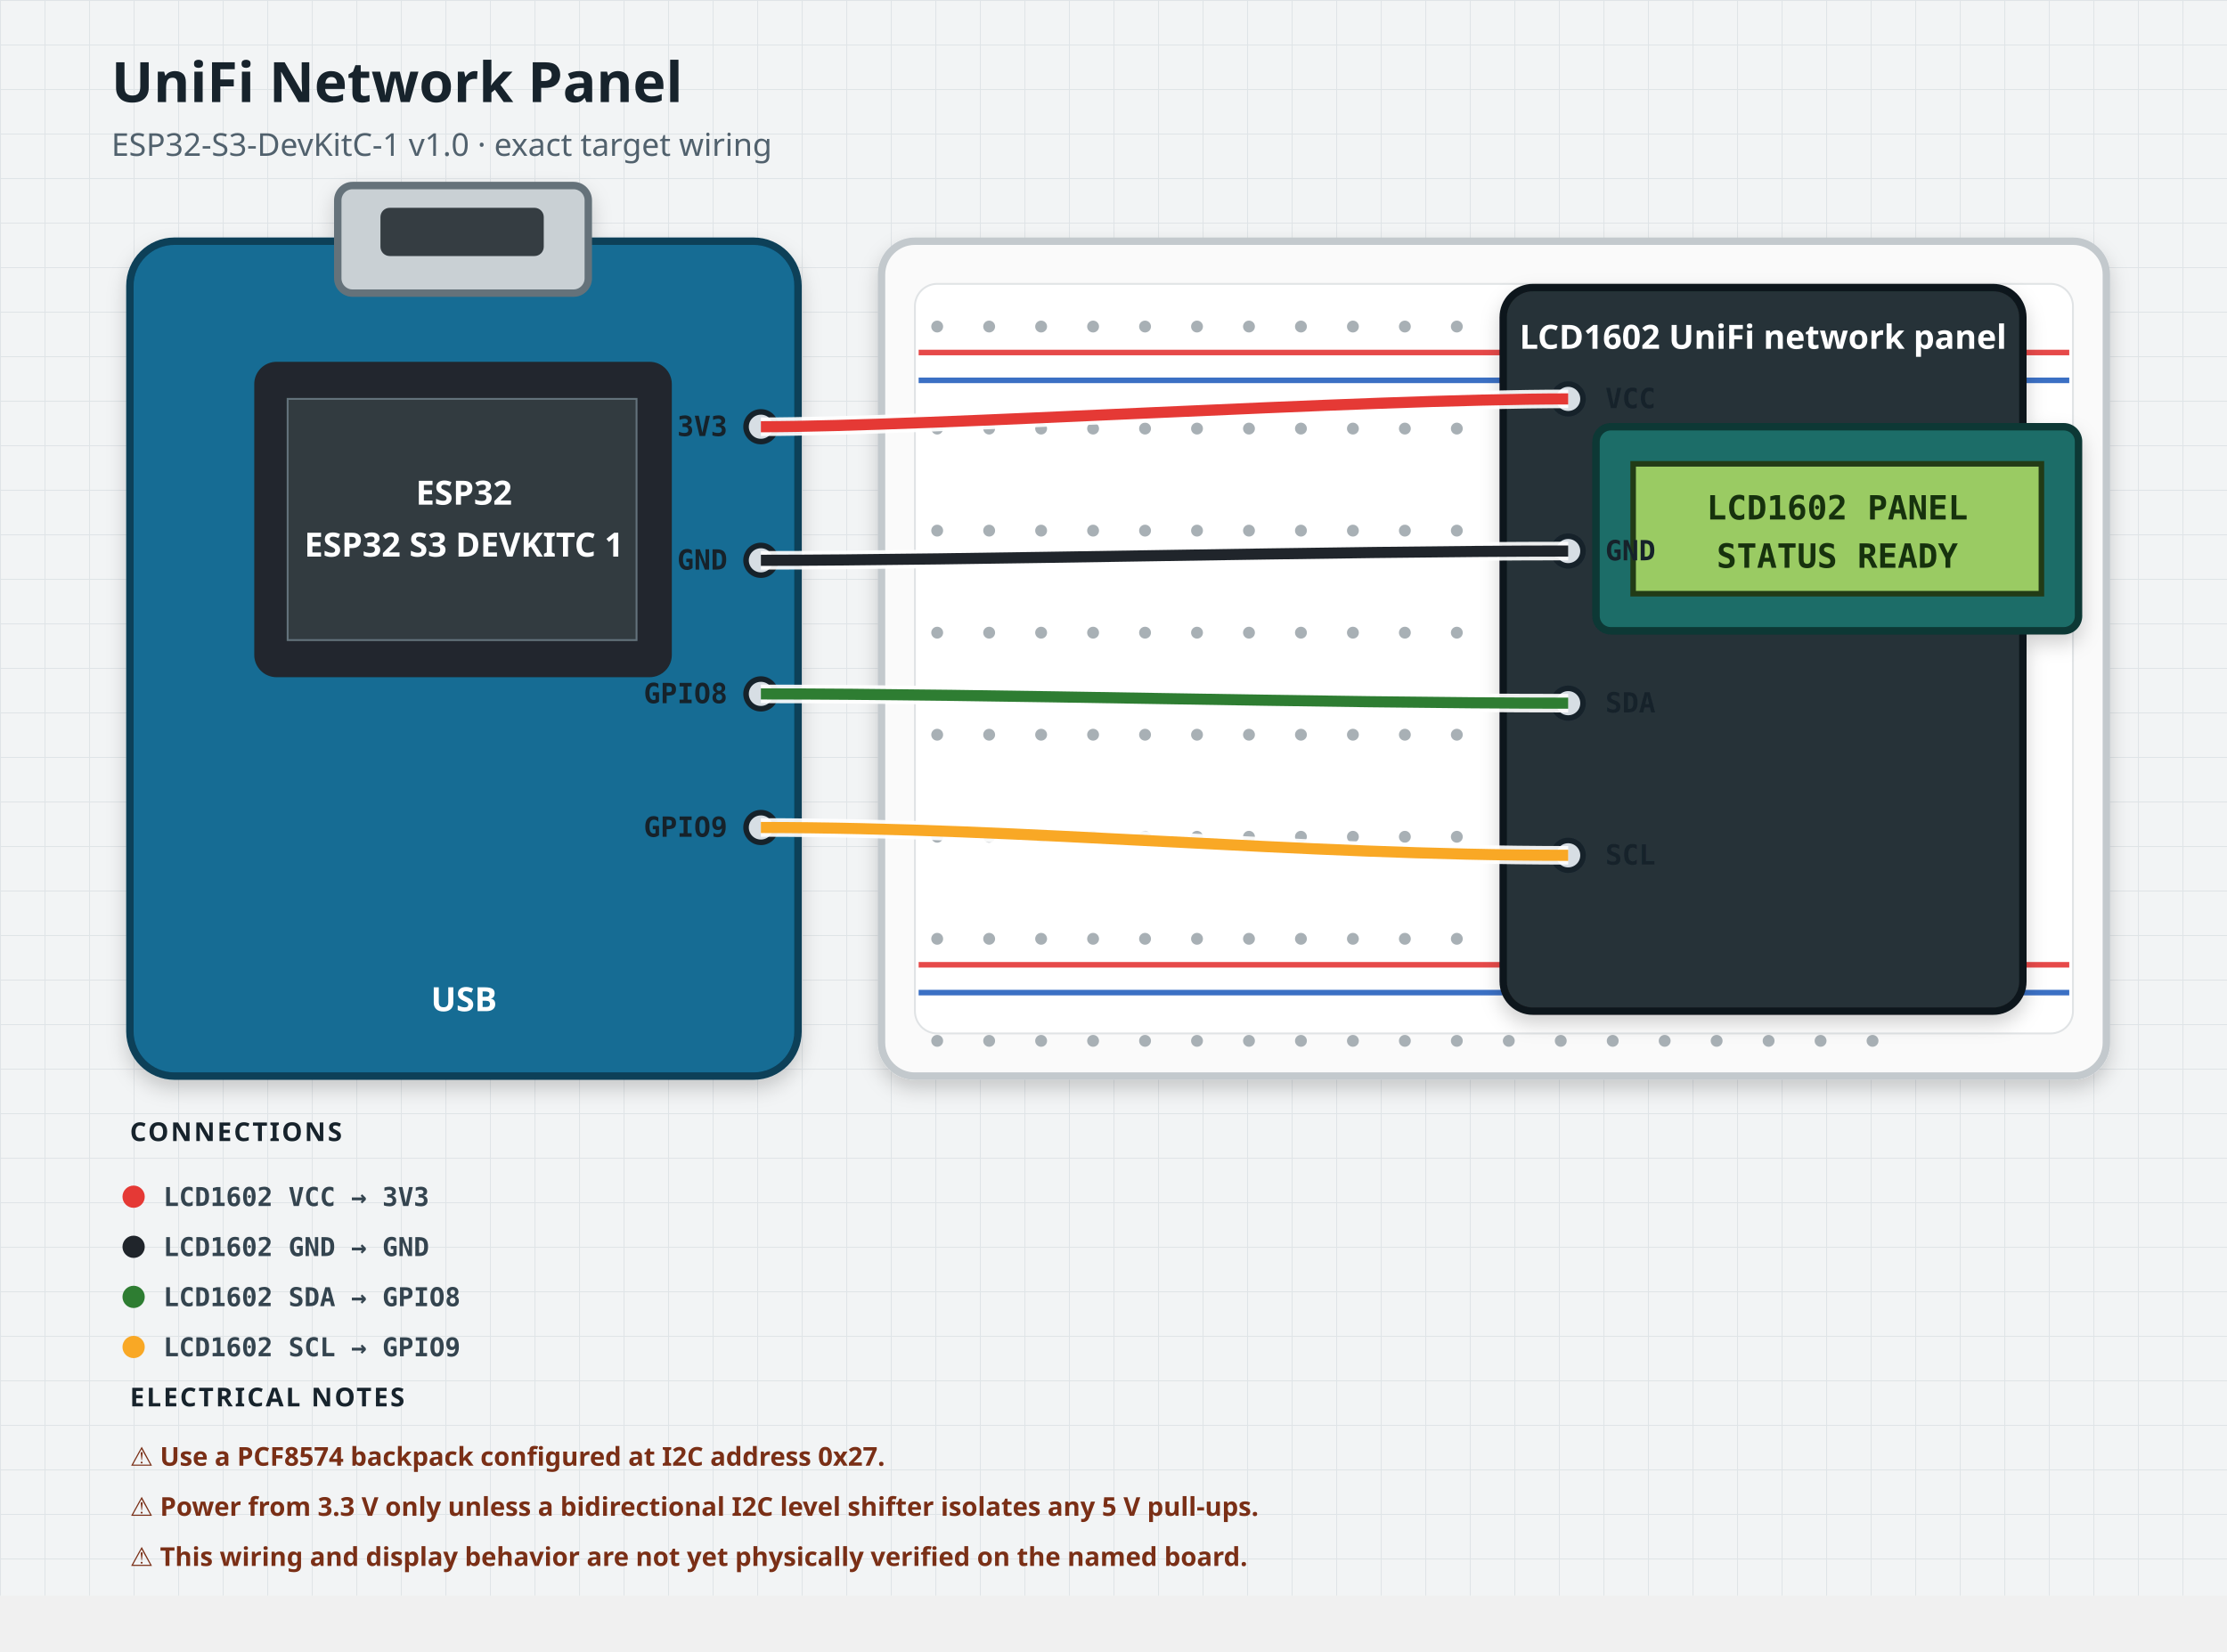
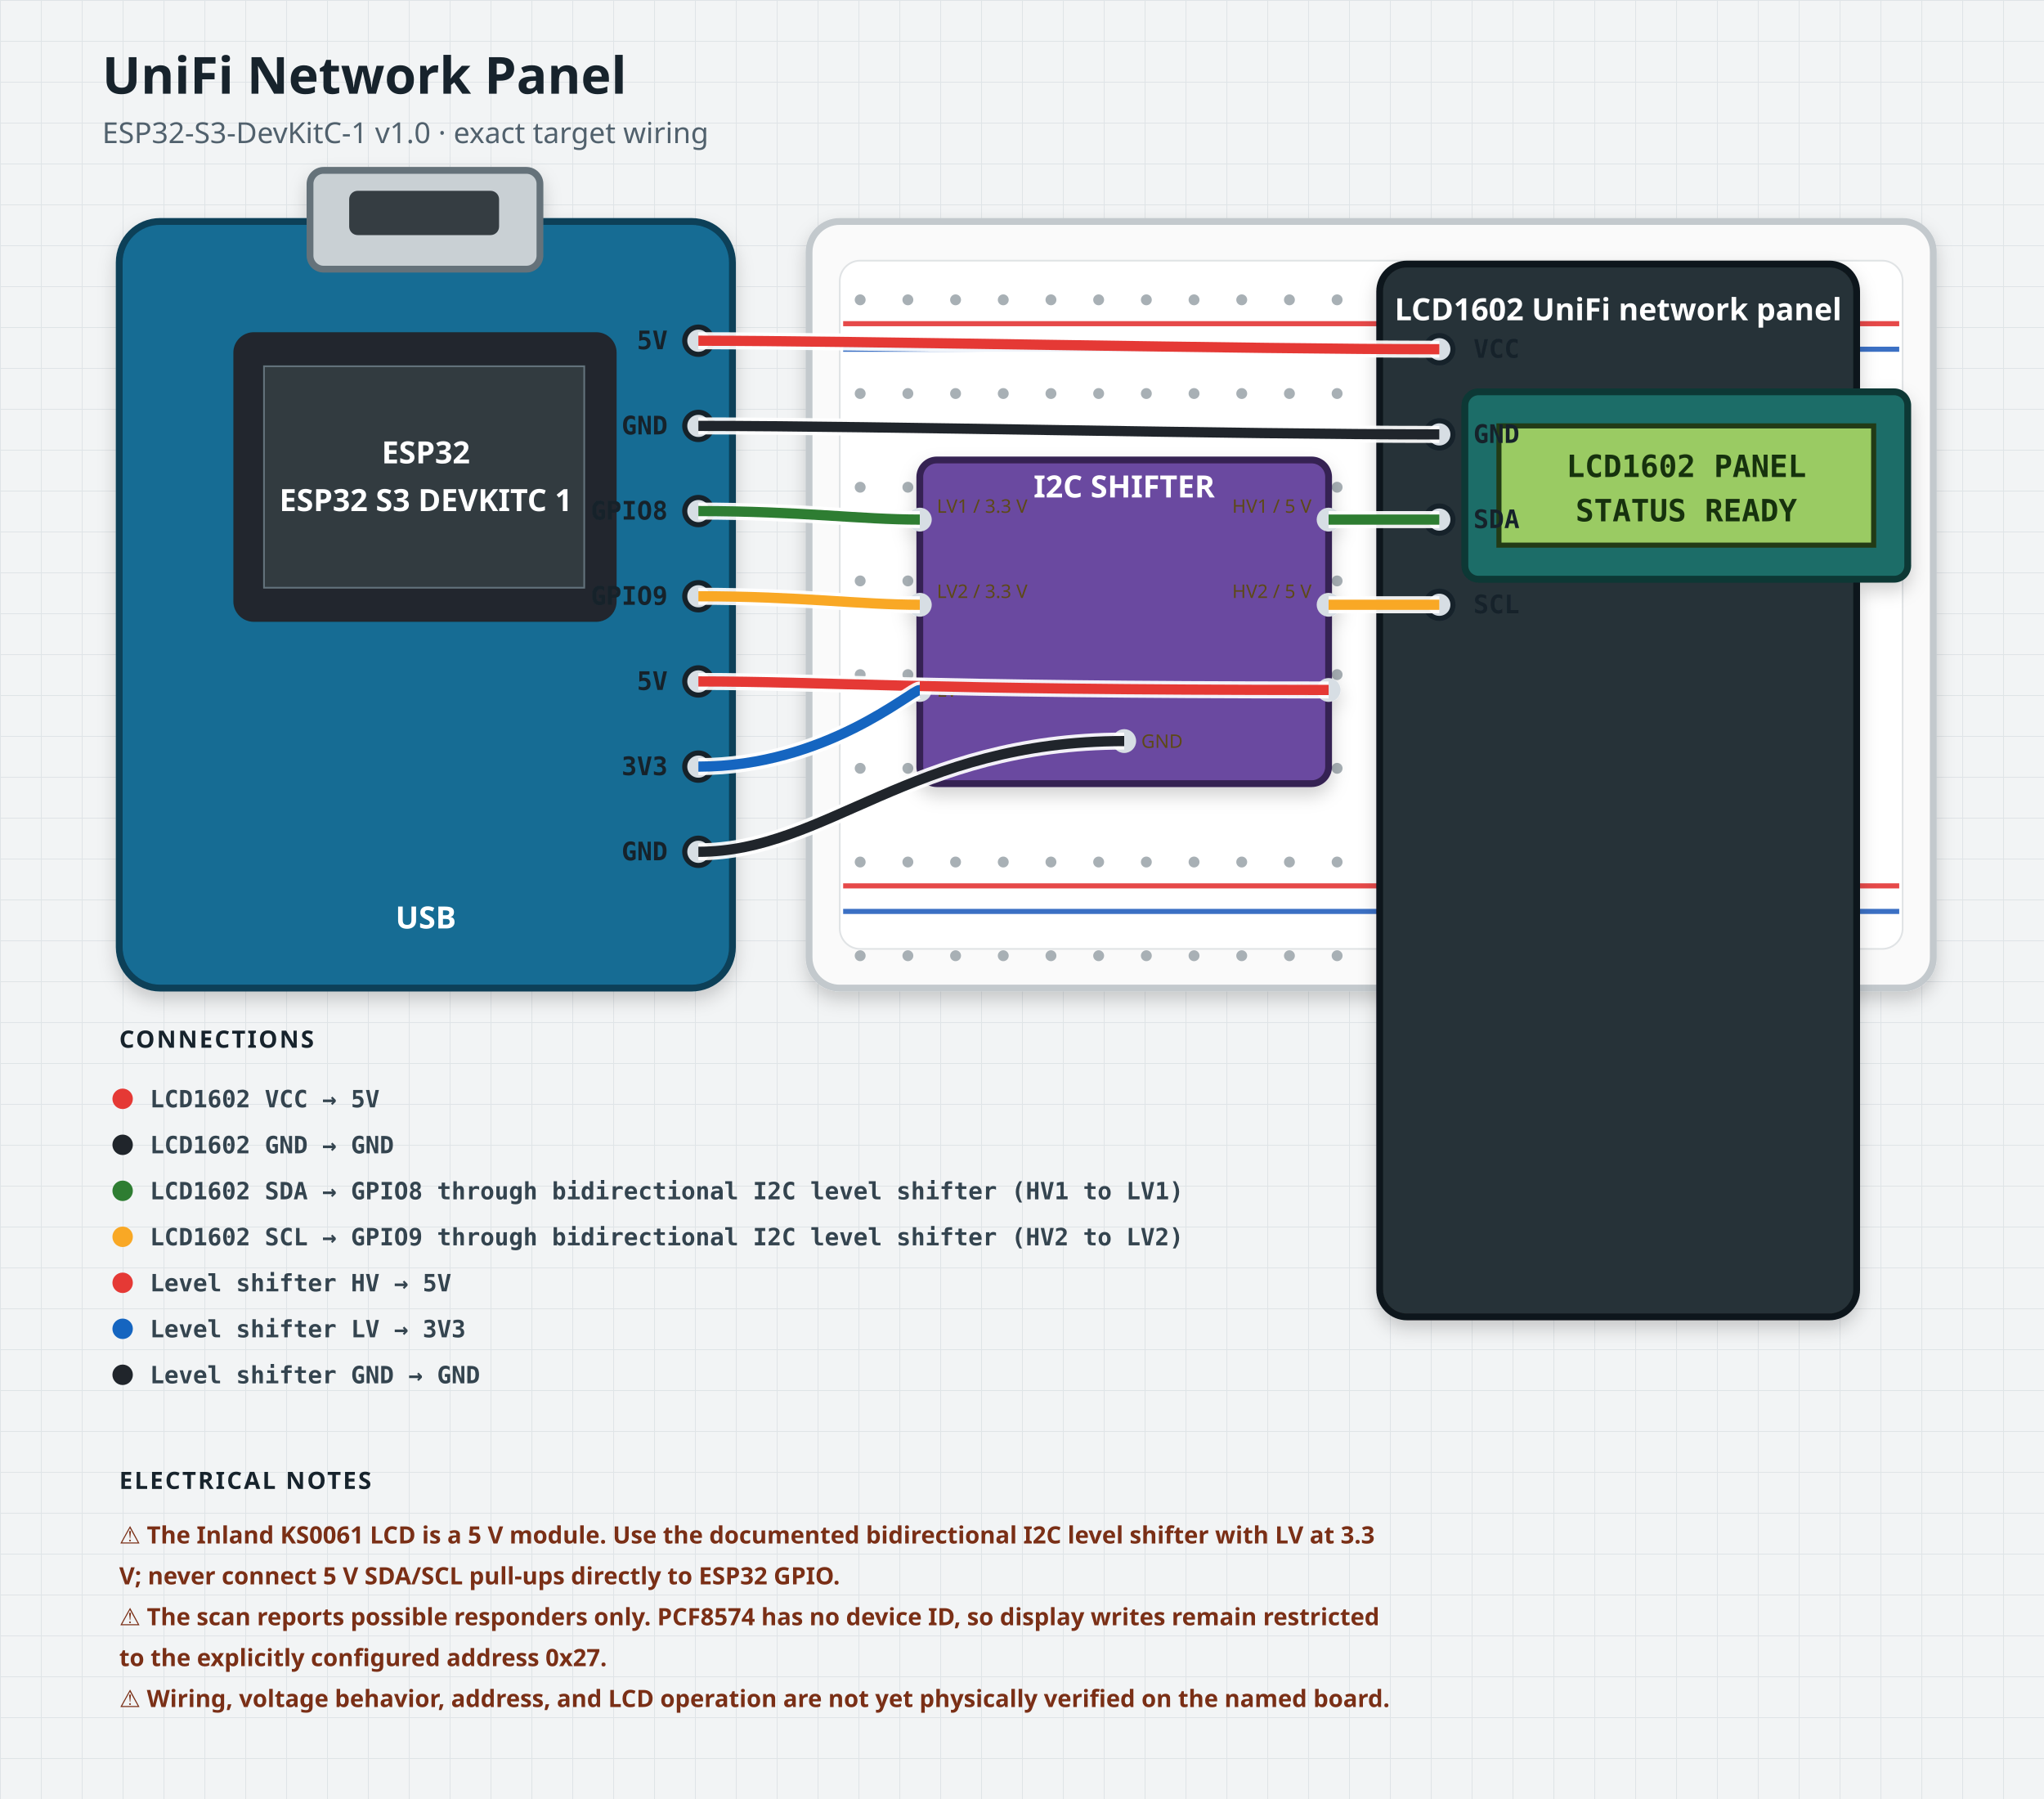
- <svg xmlns="http://www.w3.org/2000/svg" viewBox="0 0 1200 890" role="img" aria-labelledby="title desc">
+ <svg xmlns="http://www.w3.org/2000/svg" viewBox="0 0 1200 1056" role="img" aria-labelledby="title desc">
  <style>.heading{font:700 30px system-ui;fill:#17232c}.sub{font:500 17px system-ui;fill:#51616d}.board{font:700 18px system-ui;fill:white}.pin{font:700 15px ui-monospace,monospace;fill:#17232c}.section{font:700 14px system-ui;fill:#17232c;letter-spacing:.08em}.connection{font:600 14px ui-monospace,monospace;fill:#34444f}.warning{font:650 14px system-ui;fill:#7a2f16}.resistor{font:700 12px ui-monospace,monospace;fill:#5d4a18}.tiny{font:11px system-ui;fill:#5d4a18}</style>
  <defs>
    <pattern id="grid" width="24" height="24" patternUnits="userSpaceOnUse">
      <path d="M24 0H0V24" fill="none" stroke="#dfe4e7" stroke-width="1" />
    </pattern>
    <filter id="shadow">
      <feDropShadow dx="0" dy="5" stdDeviation="5" flood-opacity=".18" />
    </filter>
  </defs>
-   <rect width="1200" height="860" fill="#f2f4f5" />
-   <rect width="1200" height="860" fill="url(#grid)" />
+   <rect width="1200" height="1056" fill="#f2f4f5" />
+   <rect width="1200" height="1056" fill="url(#grid)" />
  <text x="60" y="55" class="heading">UniFi Network Panel</text>
  <text x="60" y="84" class="sub">ESP32-S3-DevKitC-1 v1.0 · exact target wiring</text>
  <g filter="url(#shadow)">
    <rect x="70" y="130" width="360" height="450" rx="24" fill="#146c94" stroke="#0b3f59" stroke-width="4" />
    <rect x="182" y="100" width="135" height="58" rx="8" fill="#c9d0d4" stroke="#65727a" stroke-width="4" />
    <rect x="205" y="112" width="88" height="26" rx="5" fill="#343c42" />
    <rect x="137" y="195" width="225" height="170" rx="12" fill="#20282e" />
    <path d="M155 215h188v130H155z" fill="#303a41" stroke="#64727b" />
    <text x="250" y="272" text-anchor="middle" class="board">ESP32</text>
    <text x="250" y="300" text-anchor="middle" class="board">ESP32 S3 DEVKITC 1</text>
    <text x="250" y="545" text-anchor="middle" class="board">USB</text>
-     <circle cx="410" cy="230" r="8" fill="#d7dee4" stroke="#17232c" stroke-width="3" />
-     <text x="392" y="235" text-anchor="end" class="pin">3V3</text>
-     <circle cx="410" cy="302" r="8" fill="#d7dee4" stroke="#17232c" stroke-width="3" />
-     <text x="392" y="307" text-anchor="end" class="pin">GND</text>
-     <circle cx="410" cy="374" r="8" fill="#d7dee4" stroke="#17232c" stroke-width="3" />
-     <text x="392" y="379" text-anchor="end" class="pin">GPIO8</text>
-     <circle cx="410" cy="446" r="8" fill="#d7dee4" stroke="#17232c" stroke-width="3" />
-     <text x="392" y="451" text-anchor="end" class="pin">GPIO9</text>
+     <circle cx="410" cy="200" r="8" fill="#d7dee4" stroke="#17232c" stroke-width="3" />
+     <text x="392" y="205" text-anchor="end" class="pin">5V</text>
+     <circle cx="410" cy="250" r="8" fill="#d7dee4" stroke="#17232c" stroke-width="3" />
+     <text x="392" y="255" text-anchor="end" class="pin">GND</text>
+     <circle cx="410" cy="300" r="8" fill="#d7dee4" stroke="#17232c" stroke-width="3" />
+     <text x="392" y="305" text-anchor="end" class="pin">GPIO8</text>
+     <circle cx="410" cy="350" r="8" fill="#d7dee4" stroke="#17232c" stroke-width="3" />
+     <text x="392" y="355" text-anchor="end" class="pin">GPIO9</text>
+     <circle cx="410" cy="400" r="8" fill="#d7dee4" stroke="#17232c" stroke-width="3" />
+     <text x="392" y="405" text-anchor="end" class="pin">5V</text>
+     <circle cx="410" cy="450" r="8" fill="#d7dee4" stroke="#17232c" stroke-width="3" />
+     <text x="392" y="455" text-anchor="end" class="pin">3V3</text>
+     <circle cx="410" cy="500" r="8" fill="#d7dee4" stroke="#17232c" stroke-width="3" />
+     <text x="392" y="505" text-anchor="end" class="pin">GND</text>
  </g>
  <g filter="url(#shadow)">
    <rect x="475" y="130" width="660" height="450" rx="18" fill="#fafafa" stroke="#c3c9cd" stroke-width="4" />
    <rect x="493" y="153" width="624" height="404" rx="12" fill="#fff" stroke="#e0e3e5" />
    <circle cx="505" cy="176" r="3.2" fill="#a8b0b5" />
    <circle cx="533" cy="176" r="3.2" fill="#a8b0b5" />
    <circle cx="561" cy="176" r="3.2" fill="#a8b0b5" />
    <circle cx="589" cy="176" r="3.2" fill="#a8b0b5" />
    <circle cx="617" cy="176" r="3.2" fill="#a8b0b5" />
    <circle cx="645" cy="176" r="3.2" fill="#a8b0b5" />
    <circle cx="673" cy="176" r="3.2" fill="#a8b0b5" />
    <circle cx="701" cy="176" r="3.2" fill="#a8b0b5" />
    <circle cx="729" cy="176" r="3.2" fill="#a8b0b5" />
    <circle cx="757" cy="176" r="3.2" fill="#a8b0b5" />
    <circle cx="785" cy="176" r="3.2" fill="#a8b0b5" />
    <circle cx="813" cy="176" r="3.2" fill="#a8b0b5" />
    <circle cx="841" cy="176" r="3.2" fill="#a8b0b5" />
    <circle cx="869" cy="176" r="3.2" fill="#a8b0b5" />
    <circle cx="897" cy="176" r="3.2" fill="#a8b0b5" />
    <circle cx="925" cy="176" r="3.2" fill="#a8b0b5" />
    <circle cx="953" cy="176" r="3.2" fill="#a8b0b5" />
    <circle cx="981" cy="176" r="3.2" fill="#a8b0b5" />
    <circle cx="1009" cy="176" r="3.2" fill="#a8b0b5" />
    <circle cx="505" cy="231" r="3.2" fill="#a8b0b5" />
    <circle cx="533" cy="231" r="3.2" fill="#a8b0b5" />
    <circle cx="561" cy="231" r="3.2" fill="#a8b0b5" />
    <circle cx="589" cy="231" r="3.2" fill="#a8b0b5" />
    <circle cx="617" cy="231" r="3.2" fill="#a8b0b5" />
    <circle cx="645" cy="231" r="3.2" fill="#a8b0b5" />
    <circle cx="673" cy="231" r="3.2" fill="#a8b0b5" />
    <circle cx="701" cy="231" r="3.2" fill="#a8b0b5" />
    <circle cx="729" cy="231" r="3.2" fill="#a8b0b5" />
    <circle cx="757" cy="231" r="3.2" fill="#a8b0b5" />
    <circle cx="785" cy="231" r="3.2" fill="#a8b0b5" />
    <circle cx="813" cy="231" r="3.2" fill="#a8b0b5" />
    <circle cx="841" cy="231" r="3.2" fill="#a8b0b5" />
    <circle cx="869" cy="231" r="3.2" fill="#a8b0b5" />
    <circle cx="897" cy="231" r="3.2" fill="#a8b0b5" />
    <circle cx="925" cy="231" r="3.2" fill="#a8b0b5" />
    <circle cx="953" cy="231" r="3.2" fill="#a8b0b5" />
    <circle cx="981" cy="231" r="3.2" fill="#a8b0b5" />
    <circle cx="1009" cy="231" r="3.2" fill="#a8b0b5" />
    <circle cx="505" cy="286" r="3.2" fill="#a8b0b5" />
    <circle cx="533" cy="286" r="3.2" fill="#a8b0b5" />
    <circle cx="561" cy="286" r="3.2" fill="#a8b0b5" />
    <circle cx="589" cy="286" r="3.2" fill="#a8b0b5" />
    <circle cx="617" cy="286" r="3.2" fill="#a8b0b5" />
    <circle cx="645" cy="286" r="3.2" fill="#a8b0b5" />
    <circle cx="673" cy="286" r="3.2" fill="#a8b0b5" />
    <circle cx="701" cy="286" r="3.2" fill="#a8b0b5" />
    <circle cx="729" cy="286" r="3.2" fill="#a8b0b5" />
    <circle cx="757" cy="286" r="3.2" fill="#a8b0b5" />
    <circle cx="785" cy="286" r="3.2" fill="#a8b0b5" />
    <circle cx="813" cy="286" r="3.2" fill="#a8b0b5" />
    <circle cx="841" cy="286" r="3.2" fill="#a8b0b5" />
    <circle cx="869" cy="286" r="3.2" fill="#a8b0b5" />
    <circle cx="897" cy="286" r="3.2" fill="#a8b0b5" />
    <circle cx="925" cy="286" r="3.2" fill="#a8b0b5" />
    <circle cx="953" cy="286" r="3.2" fill="#a8b0b5" />
    <circle cx="981" cy="286" r="3.2" fill="#a8b0b5" />
    <circle cx="1009" cy="286" r="3.2" fill="#a8b0b5" />
    <circle cx="505" cy="341" r="3.2" fill="#a8b0b5" />
    <circle cx="533" cy="341" r="3.2" fill="#a8b0b5" />
    <circle cx="561" cy="341" r="3.2" fill="#a8b0b5" />
    <circle cx="589" cy="341" r="3.2" fill="#a8b0b5" />
    <circle cx="617" cy="341" r="3.2" fill="#a8b0b5" />
    <circle cx="645" cy="341" r="3.2" fill="#a8b0b5" />
    <circle cx="673" cy="341" r="3.2" fill="#a8b0b5" />
    <circle cx="701" cy="341" r="3.2" fill="#a8b0b5" />
    <circle cx="729" cy="341" r="3.2" fill="#a8b0b5" />
    <circle cx="757" cy="341" r="3.2" fill="#a8b0b5" />
    <circle cx="785" cy="341" r="3.2" fill="#a8b0b5" />
    <circle cx="813" cy="341" r="3.2" fill="#a8b0b5" />
    <circle cx="841" cy="341" r="3.2" fill="#a8b0b5" />
    <circle cx="869" cy="341" r="3.2" fill="#a8b0b5" />
    <circle cx="897" cy="341" r="3.2" fill="#a8b0b5" />
    <circle cx="925" cy="341" r="3.2" fill="#a8b0b5" />
    <circle cx="953" cy="341" r="3.2" fill="#a8b0b5" />
    <circle cx="981" cy="341" r="3.2" fill="#a8b0b5" />
    <circle cx="1009" cy="341" r="3.2" fill="#a8b0b5" />
    <circle cx="505" cy="396" r="3.2" fill="#a8b0b5" />
    <circle cx="533" cy="396" r="3.2" fill="#a8b0b5" />
    <circle cx="561" cy="396" r="3.2" fill="#a8b0b5" />
    <circle cx="589" cy="396" r="3.2" fill="#a8b0b5" />
    <circle cx="617" cy="396" r="3.2" fill="#a8b0b5" />
    <circle cx="645" cy="396" r="3.2" fill="#a8b0b5" />
    <circle cx="673" cy="396" r="3.2" fill="#a8b0b5" />
    <circle cx="701" cy="396" r="3.2" fill="#a8b0b5" />
    <circle cx="729" cy="396" r="3.2" fill="#a8b0b5" />
    <circle cx="757" cy="396" r="3.2" fill="#a8b0b5" />
    <circle cx="785" cy="396" r="3.2" fill="#a8b0b5" />
    <circle cx="813" cy="396" r="3.2" fill="#a8b0b5" />
    <circle cx="841" cy="396" r="3.2" fill="#a8b0b5" />
    <circle cx="869" cy="396" r="3.2" fill="#a8b0b5" />
    <circle cx="897" cy="396" r="3.2" fill="#a8b0b5" />
    <circle cx="925" cy="396" r="3.2" fill="#a8b0b5" />
    <circle cx="953" cy="396" r="3.2" fill="#a8b0b5" />
    <circle cx="981" cy="396" r="3.2" fill="#a8b0b5" />
    <circle cx="1009" cy="396" r="3.2" fill="#a8b0b5" />
    <circle cx="505" cy="451" r="3.2" fill="#a8b0b5" />
    <circle cx="533" cy="451" r="3.2" fill="#a8b0b5" />
    <circle cx="561" cy="451" r="3.2" fill="#a8b0b5" />
    <circle cx="589" cy="451" r="3.2" fill="#a8b0b5" />
    <circle cx="617" cy="451" r="3.2" fill="#a8b0b5" />
    <circle cx="645" cy="451" r="3.2" fill="#a8b0b5" />
    <circle cx="673" cy="451" r="3.2" fill="#a8b0b5" />
    <circle cx="701" cy="451" r="3.2" fill="#a8b0b5" />
    <circle cx="729" cy="451" r="3.2" fill="#a8b0b5" />
    <circle cx="757" cy="451" r="3.2" fill="#a8b0b5" />
    <circle cx="785" cy="451" r="3.2" fill="#a8b0b5" />
    <circle cx="813" cy="451" r="3.2" fill="#a8b0b5" />
    <circle cx="841" cy="451" r="3.2" fill="#a8b0b5" />
    <circle cx="869" cy="451" r="3.2" fill="#a8b0b5" />
    <circle cx="897" cy="451" r="3.2" fill="#a8b0b5" />
    <circle cx="925" cy="451" r="3.2" fill="#a8b0b5" />
    <circle cx="953" cy="451" r="3.2" fill="#a8b0b5" />
    <circle cx="981" cy="451" r="3.2" fill="#a8b0b5" />
    <circle cx="1009" cy="451" r="3.2" fill="#a8b0b5" />
    <circle cx="505" cy="506" r="3.2" fill="#a8b0b5" />
    <circle cx="533" cy="506" r="3.2" fill="#a8b0b5" />
    <circle cx="561" cy="506" r="3.2" fill="#a8b0b5" />
    <circle cx="589" cy="506" r="3.2" fill="#a8b0b5" />
    <circle cx="617" cy="506" r="3.2" fill="#a8b0b5" />
    <circle cx="645" cy="506" r="3.2" fill="#a8b0b5" />
    <circle cx="673" cy="506" r="3.2" fill="#a8b0b5" />
    <circle cx="701" cy="506" r="3.2" fill="#a8b0b5" />
    <circle cx="729" cy="506" r="3.2" fill="#a8b0b5" />
    <circle cx="757" cy="506" r="3.2" fill="#a8b0b5" />
    <circle cx="785" cy="506" r="3.2" fill="#a8b0b5" />
    <circle cx="813" cy="506" r="3.2" fill="#a8b0b5" />
    <circle cx="841" cy="506" r="3.2" fill="#a8b0b5" />
    <circle cx="869" cy="506" r="3.2" fill="#a8b0b5" />
    <circle cx="897" cy="506" r="3.2" fill="#a8b0b5" />
    <circle cx="925" cy="506" r="3.2" fill="#a8b0b5" />
    <circle cx="953" cy="506" r="3.2" fill="#a8b0b5" />
    <circle cx="981" cy="506" r="3.2" fill="#a8b0b5" />
    <circle cx="1009" cy="506" r="3.2" fill="#a8b0b5" />
    <circle cx="505" cy="561" r="3.2" fill="#a8b0b5" />
    <circle cx="533" cy="561" r="3.2" fill="#a8b0b5" />
    <circle cx="561" cy="561" r="3.2" fill="#a8b0b5" />
    <circle cx="589" cy="561" r="3.2" fill="#a8b0b5" />
    <circle cx="617" cy="561" r="3.2" fill="#a8b0b5" />
    <circle cx="645" cy="561" r="3.2" fill="#a8b0b5" />
    <circle cx="673" cy="561" r="3.2" fill="#a8b0b5" />
    <circle cx="701" cy="561" r="3.2" fill="#a8b0b5" />
    <circle cx="729" cy="561" r="3.2" fill="#a8b0b5" />
    <circle cx="757" cy="561" r="3.2" fill="#a8b0b5" />
    <circle cx="785" cy="561" r="3.2" fill="#a8b0b5" />
    <circle cx="813" cy="561" r="3.2" fill="#a8b0b5" />
    <circle cx="841" cy="561" r="3.2" fill="#a8b0b5" />
    <circle cx="869" cy="561" r="3.2" fill="#a8b0b5" />
    <circle cx="897" cy="561" r="3.2" fill="#a8b0b5" />
    <circle cx="925" cy="561" r="3.2" fill="#a8b0b5" />
    <circle cx="953" cy="561" r="3.2" fill="#a8b0b5" />
    <circle cx="981" cy="561" r="3.2" fill="#a8b0b5" />
    <circle cx="1009" cy="561" r="3.2" fill="#a8b0b5" />
    <path d="M495 190h620M495 520h620" stroke="#e64a4a" stroke-width="3" />
    <path d="M495 205h620M495 535h620" stroke="#3b70c4" stroke-width="3" />
  </g>
  <g filter="url(#shadow)">
-     <rect x="810" y="155" width="280" height="390" rx="16" fill="#263238" stroke="#11181c" stroke-width="4" />
+     <rect x="540" y="270" width="240" height="190" rx="10" fill="#6b4aa0" stroke="#362052" stroke-width="4" />
+     <text x="660" y="292" text-anchor="middle" class="board">I2C SHIFTER</text>
+     <circle cx="540" cy="305" r="7" fill="#d7dee4" />
+     <text x="550" y="301" class="tiny">LV1 / 3.3 V</text>
+     <circle cx="780" cy="305" r="7" fill="#d7dee4" />
+     <text x="770" y="301" text-anchor="end" class="tiny">HV1 / 5 V</text>
+     <circle cx="540" cy="355" r="7" fill="#d7dee4" />
+     <text x="550" y="351" class="tiny">LV2 / 3.3 V</text>
+     <circle cx="780" cy="355" r="7" fill="#d7dee4" />
+     <text x="770" y="351" text-anchor="end" class="tiny">HV2 / 5 V</text>
+     <circle cx="540" cy="405" r="7" fill="#d7dee4" />
+     <text x="550" y="409" class="tiny">LV</text>
+     <circle cx="780" cy="405" r="7" fill="#d7dee4" />
+     <text x="770" y="409" text-anchor="end" class="tiny">HV</text>
+     <circle cx="660" cy="435" r="7" fill="#d7dee4" />
+     <text x="670" y="439" class="tiny">GND</text>
+   </g>
+   <g filter="url(#shadow)">
+     <rect x="810" y="155" width="280" height="618" rx="16" fill="#263238" stroke="#11181c" stroke-width="4" />
    <text x="950" y="188" text-anchor="middle" class="board">LCD1602 UniFi network panel</text>
    <g>
      <rect x="860" y="230" width="260" height="110" rx="8" fill="#1c6d67" stroke="#0c3734" stroke-width="4" />
      <rect x="880" y="250" width="220" height="70" fill="#9acb63" stroke="#233b19" stroke-width="3" />
      <text x="990" y="280" text-anchor="middle" style="font:700 18px ui-monospace,monospace;fill:#193111">LCD1602 PANEL</text>
      <text x="990" y="306" text-anchor="middle" style="font:700 18px ui-monospace,monospace;fill:#193111">STATUS READY</text>
    </g>
-     <circle cx="845" cy="215" r="8" fill="#d7dee4" stroke="#17232c" stroke-width="3" />
-     <text x="865" y="220" class="pin">VCC</text>
-     <circle cx="845" cy="297" r="8" fill="#d7dee4" stroke="#17232c" stroke-width="3" />
-     <text x="865" y="302" class="pin">GND</text>
-     <circle cx="845" cy="379" r="8" fill="#d7dee4" stroke="#17232c" stroke-width="3" />
-     <text x="865" y="384" class="pin">SDA</text>
-     <circle cx="845" cy="461" r="8" fill="#d7dee4" stroke="#17232c" stroke-width="3" />
-     <text x="865" y="466" class="pin">SCL</text>
-   </g>
-   <path d="M410 230 C 500 230, 735 215, 845 215" fill="none" stroke="#fff" stroke-width="10" opacity=".92" />
-   <path d="M410 230 C 500 230, 735 215, 845 215" fill="none" stroke="#e53935" stroke-width="6" />
-   <path d="M410 302 C 518 302, 723 297, 845 297" fill="none" stroke="#fff" stroke-width="10" opacity=".92" />
-   <path d="M410 302 C 518 302, 723 297, 845 297" fill="none" stroke="#20252b" stroke-width="6" />
-   <path d="M410 374 C 536 374, 711 379, 845 379" fill="none" stroke="#fff" stroke-width="10" opacity=".92" />
-   <path d="M410 374 C 536 374, 711 379, 845 379" fill="none" stroke="#2e7d32" stroke-width="6" />
-   <path d="M410 446 C 554 446, 699 461, 845 461" fill="none" stroke="#fff" stroke-width="10" opacity=".92" />
-   <path d="M410 446 C 554 446, 699 461, 845 461" fill="none" stroke="#f9a825" stroke-width="6" />
+     <circle cx="845" cy="205" r="8" fill="#d7dee4" stroke="#17232c" stroke-width="3" />
+     <text x="865" y="210" class="pin">VCC</text>
+     <circle cx="845" cy="255" r="8" fill="#d7dee4" stroke="#17232c" stroke-width="3" />
+     <text x="865" y="260" class="pin">GND</text>
+     <circle cx="845" cy="305" r="8" fill="#d7dee4" stroke="#17232c" stroke-width="3" />
+     <text x="865" y="310" class="pin">SDA</text>
+     <circle cx="845" cy="355" r="8" fill="#d7dee4" stroke="#17232c" stroke-width="3" />
+     <text x="865" y="360" class="pin">SCL</text>
+   </g>
+   <path d="M410 200 C 500 200, 735 205, 845 205" fill="none" stroke="#fff" stroke-width="10" opacity=".92" />
+   <path d="M410 200 C 500 200, 735 205, 845 205" fill="none" stroke="#e53935" stroke-width="6" />
+   <path d="M410 250 C 518 250, 723 255, 845 255" fill="none" stroke="#fff" stroke-width="10" opacity=".92" />
+   <path d="M410 250 C 518 250, 723 255, 845 255" fill="none" stroke="#20252b" stroke-width="6" />
+   <path d="M410 300 C470 300, 505 305, 540 305 M780 305 C805 305, 825 305, 845 305" fill="none" stroke="#fff" stroke-width="10" opacity=".92" />
+   <path d="M410 300 C470 300, 505 305, 540 305 M780 305 C805 305, 825 305, 845 305" fill="none" stroke="#2e7d32" stroke-width="6" />
+   <path d="M410 350 C470 350, 505 355, 540 355 M780 355 C805 355, 825 355, 845 355" fill="none" stroke="#fff" stroke-width="10" opacity=".92" />
+   <path d="M410 350 C470 350, 505 355, 540 355 M780 355 C805 355, 825 355, 845 355" fill="none" stroke="#f9a825" stroke-width="6" />
+   <path d="M410 400 C485 400, 535 405, 780 405" fill="none" stroke="#fff" stroke-width="10" opacity=".92" />
+   <path d="M410 400 C485 400, 535 405, 780 405" fill="none" stroke="#e53935" stroke-width="6" />
+   <path d="M410 450 C485 450, 535 405, 540 405" fill="none" stroke="#fff" stroke-width="10" opacity=".92" />
+   <path d="M410 450 C485 450, 535 405, 540 405" fill="none" stroke="#1565c0" stroke-width="6" />
+   <path d="M410 500 C485 500, 535 435, 660 435" fill="none" stroke="#fff" stroke-width="10" opacity=".92" />
+   <path d="M410 500 C485 500, 535 435, 660 435" fill="none" stroke="#20252b" stroke-width="6" />
  <text x="70" y="615" class="section">CONNECTIONS</text>
  <circle cx="72" cy="645" r="6" fill="#e53935" />
-   <text x="88" y="650" class="connection">LCD1602 VCC → 3V3</text>
+   <text x="88" y="650" class="connection">LCD1602 VCC → 5V</text>
  <circle cx="72" cy="672" r="6" fill="#20252b" />
  <text x="88" y="677" class="connection">LCD1602 GND → GND</text>
  <circle cx="72" cy="699" r="6" fill="#2e7d32" />
-   <text x="88" y="704" class="connection">LCD1602 SDA → GPIO8</text>
+   <text x="88" y="704" class="connection">LCD1602 SDA → GPIO8 through bidirectional I2C level shifter (HV1 to LV1)</text>
  <circle cx="72" cy="726" r="6" fill="#f9a825" />
-   <text x="88" y="731" class="connection">LCD1602 SCL → GPIO9</text>
-   <text x="70" y="758" class="section">ELECTRICAL NOTES</text>
-   <text x="70" y="790" class="warning">⚠ Use a PCF8574 backpack configured at I2C address 0x27.</text>
-   <text x="70" y="817" class="warning">⚠ Power from 3.3 V only unless a bidirectional I2C level shifter isolates any 5 V pull-ups.</text>
-   <text x="70" y="844" class="warning">⚠ This wiring and display behavior are not yet physically verified on the named board.</text>
+   <text x="88" y="731" class="connection">LCD1602 SCL → GPIO9 through bidirectional I2C level shifter (HV2 to LV2)</text>
+   <circle cx="72" cy="753" r="6" fill="#e53935" />
+   <text x="88" y="758" class="connection">Level shifter HV → 5V</text>
+   <circle cx="72" cy="780" r="6" fill="#1565c0" />
+   <text x="88" y="785" class="connection">Level shifter LV → 3V3</text>
+   <circle cx="72" cy="807" r="6" fill="#20252b" />
+   <text x="88" y="812" class="connection">Level shifter GND → GND</text>
+   <text x="70" y="874" class="section">ELECTRICAL NOTES</text>
+   <text x="70" y="906" class="warning" data-full="The Inland KS0061 LCD is a 5 V module. Use the documented bidirectional I2C level shifter with LV at 3.3 V; never connect 5 V SDA/SCL pull-ups directly to ESP32 GPIO.">⚠ The Inland KS0061 LCD is a 5 V module. Use the documented bidirectional I2C level shifter with LV at 3.3</text>
+   <text x="70" y="930" class="warning" data-full="">  V; never connect 5 V SDA/SCL pull-ups directly to ESP32 GPIO.</text>
+   <text x="70" y="954" class="warning" data-full="The scan reports possible responders only. PCF8574 has no device ID, so display writes remain restricted to the explicitly configured address 0x27.">⚠ The scan reports possible responders only. PCF8574 has no device ID, so display writes remain restricted</text>
+   <text x="70" y="978" class="warning" data-full="">  to the explicitly configured address 0x27.</text>
+   <text x="70" y="1002" class="warning" data-full="Wiring, voltage behavior, address, and LCD operation are not yet physically verified on the named board.">⚠ Wiring, voltage behavior, address, and LCD operation are not yet physically verified on the named board.</text>
</svg>
